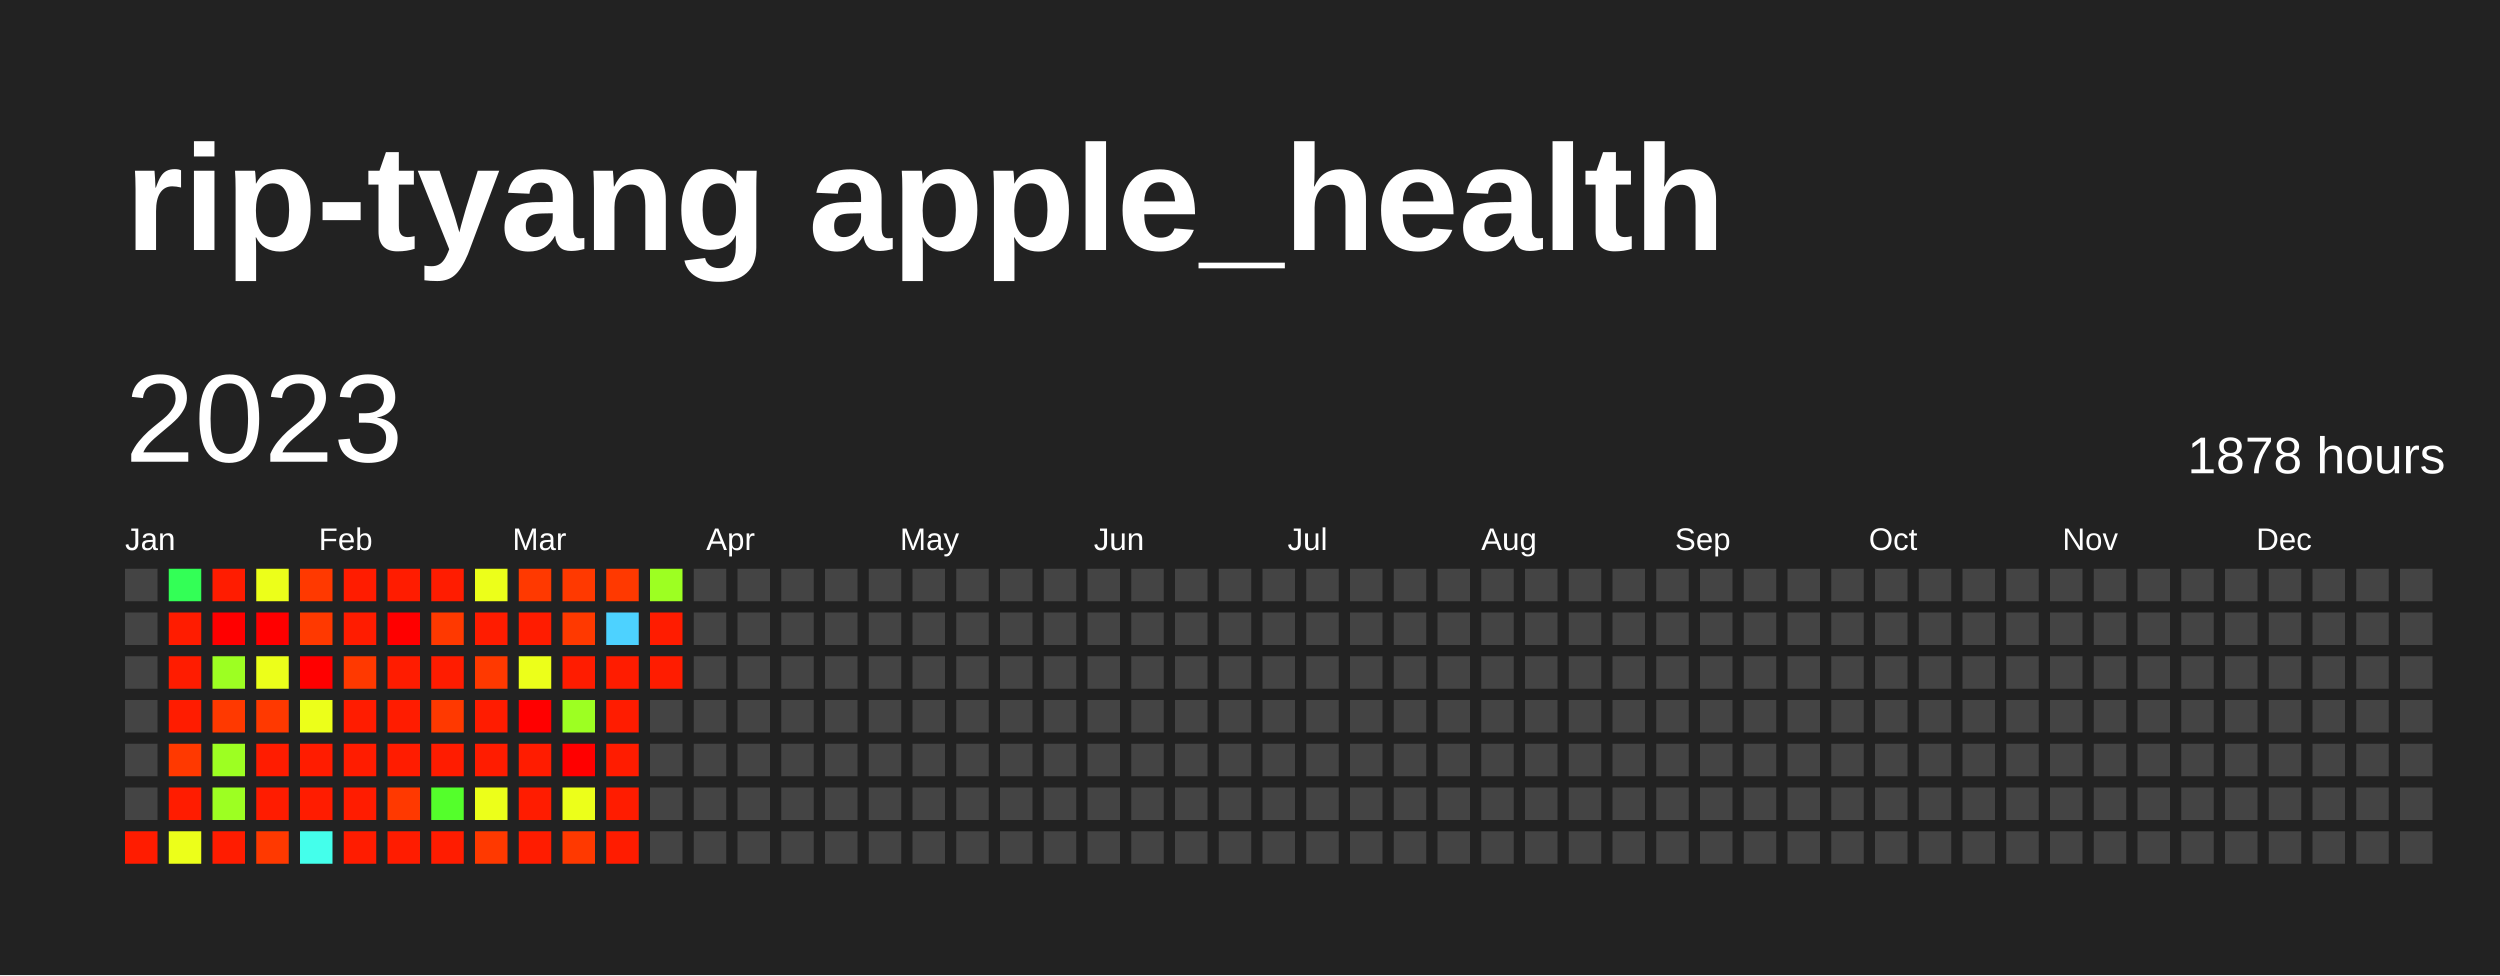
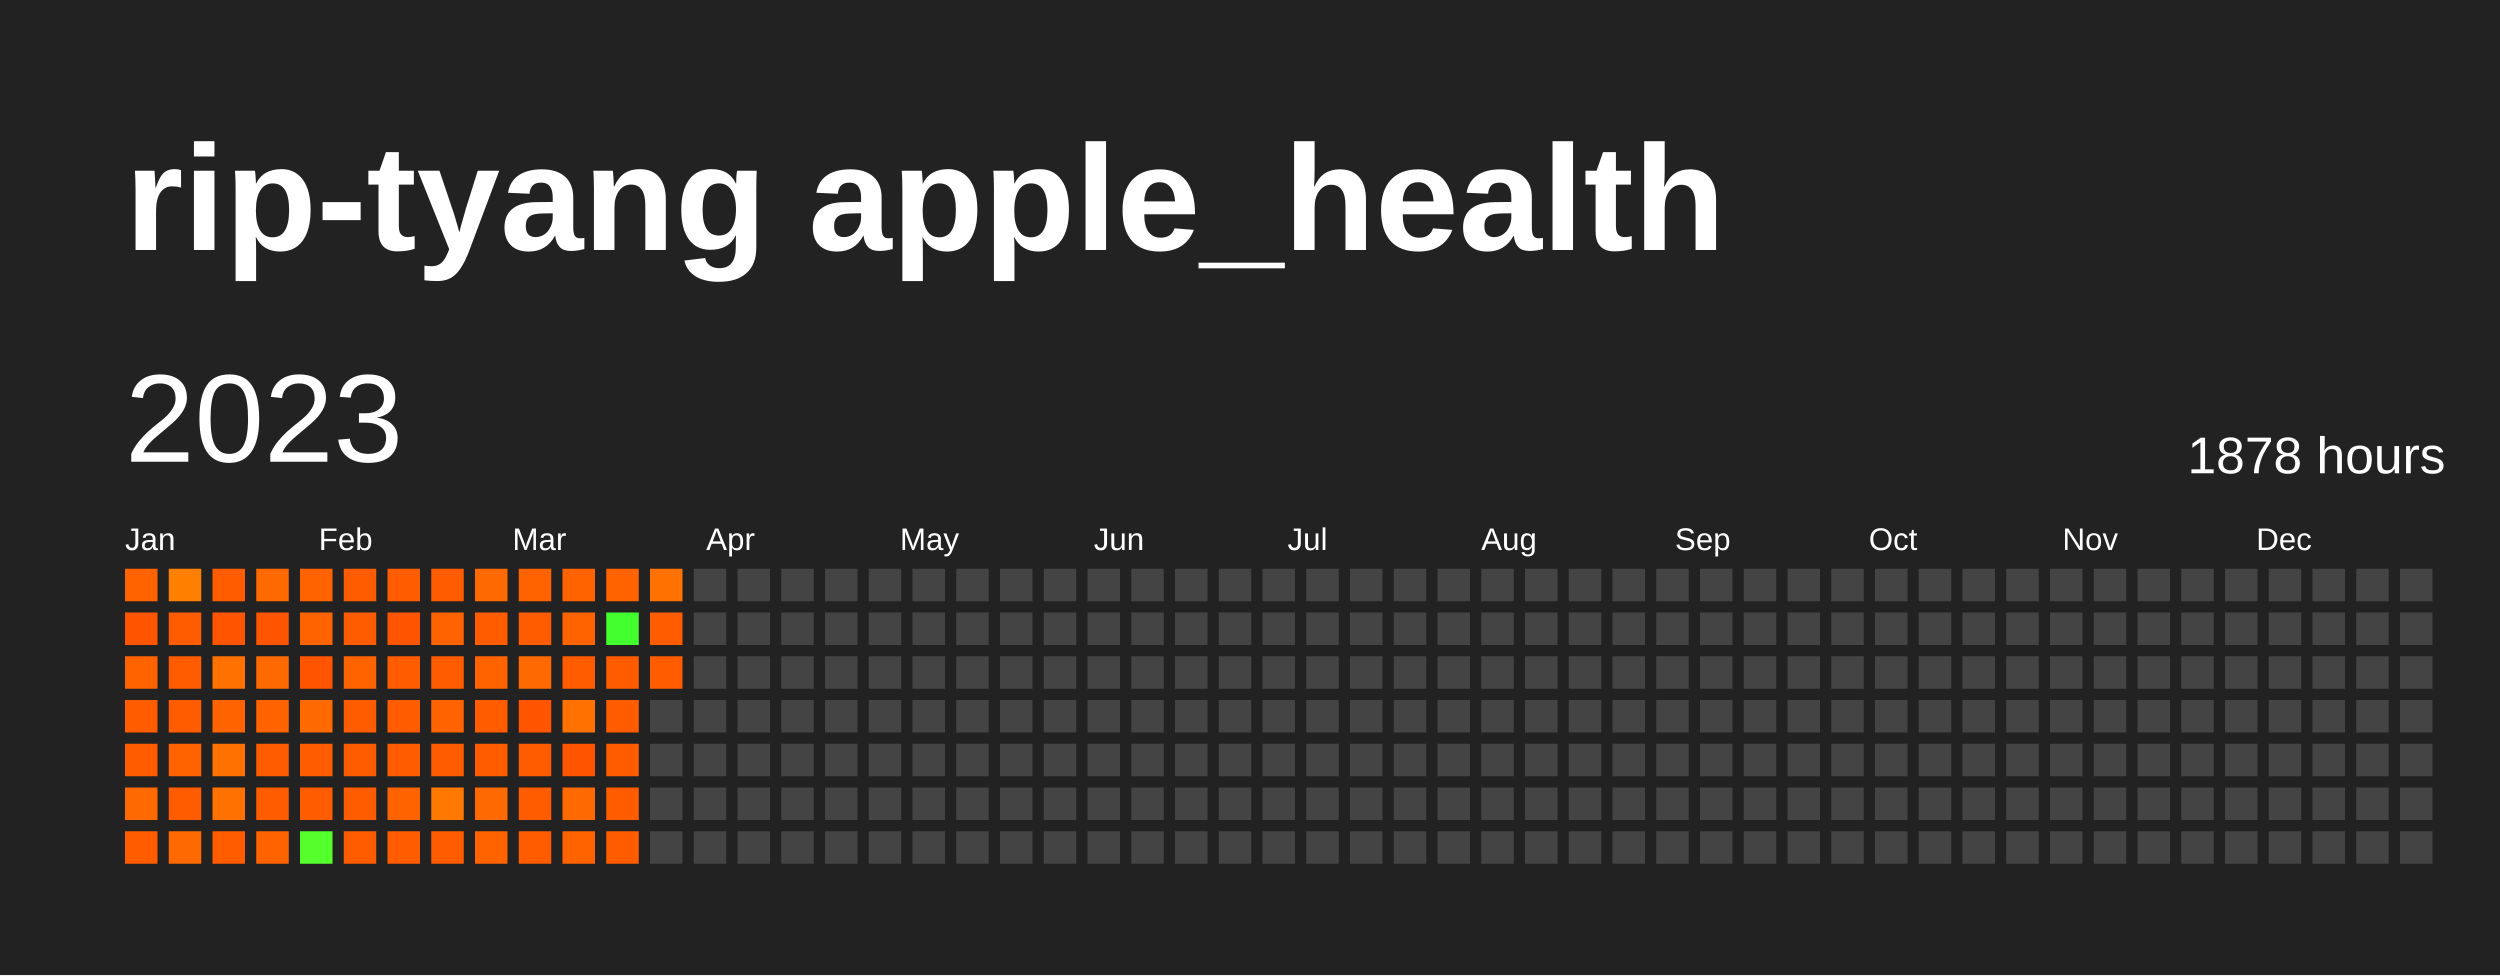
<svg xmlns="http://www.w3.org/2000/svg" baseProfile="full" height="78mm" version="1.1" viewBox="0,0,200,78" width="200mm">
  <defs />
  <rect fill="#222222" height="78" width="200" x="0" y="0" />
  <text fill="#FFFFFF" style="font-size:12px; font-family:Arial; font-weight:bold;" x="10" y="20">rip-tyang apple_health</text>
  <text dominant-baseline="hanging" fill="#FFFFFF" style="font-size:10.0px; font-family:Arial;" x="10" y="30">2023</text>
  <text dominant-baseline="hanging" fill="#FFFFFF" style="font-size:4.125px; font-family:Arial;" x="175" y="35">1878 hours</text>
  <text fill="#FFFFFF" style="font-size:2.5px; font-family:Arial" x="10.0" y="44">Jan</text>
  <text fill="#FFFFFF" style="font-size:2.5px; font-family:Arial" x="25.5" y="44">Feb</text>
  <text fill="#FFFFFF" style="font-size:2.5px; font-family:Arial" x="41.0" y="44">Mar</text>
  <text fill="#FFFFFF" style="font-size:2.5px; font-family:Arial" x="56.5" y="44">Apr</text>
  <text fill="#FFFFFF" style="font-size:2.5px; font-family:Arial" x="72.0" y="44">May</text>
  <text fill="#FFFFFF" style="font-size:2.5px; font-family:Arial" x="87.5" y="44">Jun</text>
  <text fill="#FFFFFF" style="font-size:2.5px; font-family:Arial" x="103.0" y="44">Jul</text>
  <text fill="#FFFFFF" style="font-size:2.5px; font-family:Arial" x="118.5" y="44">Aug</text>
  <text fill="#FFFFFF" style="font-size:2.5px; font-family:Arial" x="134.0" y="44">Sep</text>
  <text fill="#FFFFFF" style="font-size:2.5px; font-family:Arial" x="149.5" y="44">Oct</text>
  <text fill="#FFFFFF" style="font-size:2.5px; font-family:Arial" x="165.0" y="44">Nov</text>
  <text fill="#FFFFFF" style="font-size:2.5px; font-family:Arial" x="180.5" y="44">Dec</text>
-   <rect fill="#444444" height="2.6" width="2.6" x="10.0" y="45.5" />
-   <rect fill="#444444" height="2.6" width="2.6" x="10.0" y="49.0" />
-   <rect fill="#444444" height="2.6" width="2.6" x="10.0" y="52.5" />
-   <rect fill="#444444" height="2.6" width="2.6" x="10.0" y="56.0" />
-   <rect fill="#444444" height="2.6" width="2.6" x="10.0" y="59.5" />
-   <rect fill="#444444" height="2.6" width="2.6" x="10.0" y="63.0" />
-   <rect fill="#ff1c00" height="2.6" width="2.6" x="10.0" y="66.5" />
-   <rect fill="#33ff56" height="2.6" width="2.6" x="13.5" y="45.5" />
-   <rect fill="#ff1c00" height="2.6" width="2.6" x="13.5" y="49.0" />
-   <rect fill="#ff1c00" height="2.6" width="2.6" x="13.5" y="52.5" />
-   <rect fill="#ff1c00" height="2.6" width="2.6" x="13.5" y="56.0" />
-   <rect fill="#ff3900" height="2.6" width="2.6" x="13.5" y="59.5" />
-   <rect fill="#ff1c00" height="2.6" width="2.6" x="13.5" y="63.0" />
-   <rect fill="#ecff1a" height="2.6" width="2.6" x="13.5" y="66.5" />
-   <rect fill="#ff1c00" height="2.6" width="2.6" x="17.0" y="45.5" />
-   <rect fill="red" height="2.6" width="2.6" x="17.0" y="49.0" />
-   <rect fill="#9dff22" height="2.6" width="2.6" x="17.0" y="52.5" />
-   <rect fill="#ff3900" height="2.6" width="2.6" x="17.0" y="56.0" />
-   <rect fill="#9dff22" height="2.6" width="2.6" x="17.0" y="59.5" />
-   <rect fill="#9dff22" height="2.6" width="2.6" x="17.0" y="63.0" />
-   <rect fill="#ff1c00" height="2.6" width="2.6" x="17.0" y="66.5" />
-   <rect fill="#ecff1a" height="2.6" width="2.6" x="20.5" y="45.5" />
-   <rect fill="red" height="2.6" width="2.6" x="20.5" y="49.0" />
-   <rect fill="#ecff1a" height="2.6" width="2.6" x="20.5" y="52.5" />
-   <rect fill="#ff3900" height="2.6" width="2.6" x="20.5" y="56.0" />
-   <rect fill="#ff1c00" height="2.6" width="2.6" x="20.5" y="59.5" />
-   <rect fill="#ff1c00" height="2.6" width="2.6" x="20.5" y="63.0" />
-   <rect fill="#ff3900" height="2.6" width="2.6" x="20.5" y="66.5" />
-   <rect fill="#ff3900" height="2.6" width="2.6" x="24.0" y="45.5" />
-   <rect fill="#ff3900" height="2.6" width="2.6" x="24.0" y="49.0" />
-   <rect fill="red" height="2.6" width="2.6" x="24.0" y="52.5" />
-   <rect fill="#ecff1a" height="2.6" width="2.6" x="24.0" y="56.0" />
-   <rect fill="#ff1c00" height="2.6" width="2.6" x="24.0" y="59.5" />
-   <rect fill="#ff1c00" height="2.6" width="2.6" x="24.0" y="63.0" />
-   <rect fill="#44ffeb" height="2.6" width="2.6" x="24.0" y="66.5" />
-   <rect fill="#ff1c00" height="2.6" width="2.6" x="27.5" y="45.5" />
-   <rect fill="#ff1c00" height="2.6" width="2.6" x="27.5" y="49.0" />
-   <rect fill="#ff3900" height="2.6" width="2.6" x="27.5" y="52.5" />
-   <rect fill="#ff1c00" height="2.6" width="2.6" x="27.5" y="56.0" />
-   <rect fill="#ff1c00" height="2.6" width="2.6" x="27.5" y="59.5" />
-   <rect fill="#ff1c00" height="2.6" width="2.6" x="27.5" y="63.0" />
-   <rect fill="#ff1c00" height="2.6" width="2.6" x="27.5" y="66.5" />
-   <rect fill="#ff1c00" height="2.6" width="2.6" x="31.0" y="45.5" />
-   <rect fill="red" height="2.6" width="2.6" x="31.0" y="49.0" />
-   <rect fill="#ff1c00" height="2.6" width="2.6" x="31.0" y="52.5" />
-   <rect fill="#ff1c00" height="2.6" width="2.6" x="31.0" y="56.0" />
-   <rect fill="#ff1c00" height="2.6" width="2.6" x="31.0" y="59.5" />
-   <rect fill="#ff3900" height="2.6" width="2.6" x="31.0" y="63.0" />
-   <rect fill="#ff1c00" height="2.6" width="2.6" x="31.0" y="66.5" />
-   <rect fill="#ff1c00" height="2.6" width="2.6" x="34.5" y="45.5" />
-   <rect fill="#ff3900" height="2.6" width="2.6" x="34.5" y="49.0" />
-   <rect fill="#ff1c00" height="2.6" width="2.6" x="34.5" y="52.5" />
-   <rect fill="#ff3900" height="2.6" width="2.6" x="34.5" y="56.0" />
-   <rect fill="#ff1c00" height="2.6" width="2.6" x="34.5" y="59.5" />
-   <rect fill="#54ff2b" height="2.6" width="2.6" x="34.5" y="63.0" />
-   <rect fill="#ff1c00" height="2.6" width="2.6" x="34.5" y="66.5" />
-   <rect fill="#ecff1a" height="2.6" width="2.6" x="38.0" y="45.5" />
-   <rect fill="#ff1c00" height="2.6" width="2.6" x="38.0" y="49.0" />
-   <rect fill="#ff3900" height="2.6" width="2.6" x="38.0" y="52.5" />
-   <rect fill="#ff1c00" height="2.6" width="2.6" x="38.0" y="56.0" />
-   <rect fill="#ff1c00" height="2.6" width="2.6" x="38.0" y="59.5" />
-   <rect fill="#ecff1a" height="2.6" width="2.6" x="38.0" y="63.0" />
-   <rect fill="#ff3900" height="2.6" width="2.6" x="38.0" y="66.5" />
-   <rect fill="#ff3900" height="2.6" width="2.6" x="41.5" y="45.5" />
-   <rect fill="#ff1c00" height="2.6" width="2.6" x="41.5" y="49.0" />
-   <rect fill="#ecff1a" height="2.6" width="2.6" x="41.5" y="52.5" />
-   <rect fill="red" height="2.6" width="2.6" x="41.5" y="56.0" />
-   <rect fill="#ff1c00" height="2.6" width="2.6" x="41.5" y="59.5" />
-   <rect fill="#ff1c00" height="2.6" width="2.6" x="41.5" y="63.0" />
-   <rect fill="#ff1c00" height="2.6" width="2.6" x="41.5" y="66.5" />
-   <rect fill="#ff3900" height="2.6" width="2.6" x="45.0" y="45.5" />
-   <rect fill="#ff3900" height="2.6" width="2.6" x="45.0" y="49.0" />
-   <rect fill="#ff1c00" height="2.6" width="2.6" x="45.0" y="52.5" />
-   <rect fill="#9dff22" height="2.6" width="2.6" x="45.0" y="56.0" />
-   <rect fill="red" height="2.6" width="2.6" x="45.0" y="59.5" />
-   <rect fill="#ecff1a" height="2.6" width="2.6" x="45.0" y="63.0" />
-   <rect fill="#ff3900" height="2.6" width="2.6" x="45.0" y="66.5" />
-   <rect fill="#ff3900" height="2.6" width="2.6" x="48.5" y="45.5" />
-   <rect fill="#4dd2ff" height="2.6" width="2.6" x="48.5" y="49.0" />
-   <rect fill="#ff1c00" height="2.6" width="2.6" x="48.5" y="52.5" />
-   <rect fill="#ff1c00" height="2.6" width="2.6" x="48.5" y="56.0" />
-   <rect fill="#ff1c00" height="2.6" width="2.6" x="48.5" y="59.5" />
-   <rect fill="#ff1c00" height="2.6" width="2.6" x="48.5" y="63.0" />
-   <rect fill="#ff1c00" height="2.6" width="2.6" x="48.5" y="66.5" />
-   <rect fill="#9dff22" height="2.6" width="2.6" x="52.0" y="45.5" />
-   <rect fill="#ff1c00" height="2.6" width="2.6" x="52.0" y="49.0" />
-   <rect fill="#ff1c00" height="2.6" width="2.6" x="52.0" y="52.5" />
+   <rect fill="#ff6300" height="2.6" width="2.6" x="10.0" y="45.5" />
+   <rect fill="#ff5500" height="2.6" width="2.6" x="10.0" y="49.0" />
+   <rect fill="#ff6300" height="2.6" width="2.6" x="10.0" y="52.5" />
+   <rect fill="#ff5c00" height="2.6" width="2.6" x="10.0" y="56.0" />
+   <rect fill="#ff5c00" height="2.6" width="2.6" x="10.0" y="59.5" />
+   <rect fill="#ff6a00" height="2.6" width="2.6" x="10.0" y="63.0" />
+   <rect fill="#ff5c00" height="2.6" width="2.6" x="10.0" y="66.5" />
+   <rect fill="#ff7f00" height="2.6" width="2.6" x="13.5" y="45.5" />
+   <rect fill="#ff5c00" height="2.6" width="2.6" x="13.5" y="49.0" />
+   <rect fill="#ff5c00" height="2.6" width="2.6" x="13.5" y="52.5" />
+   <rect fill="#ff5c00" height="2.6" width="2.6" x="13.5" y="56.0" />
+   <rect fill="#ff6300" height="2.6" width="2.6" x="13.5" y="59.5" />
+   <rect fill="#ff5c00" height="2.6" width="2.6" x="13.5" y="63.0" />
+   <rect fill="#ff6a00" height="2.6" width="2.6" x="13.5" y="66.5" />
+   <rect fill="#ff5c00" height="2.6" width="2.6" x="17.0" y="45.5" />
+   <rect fill="#ff5500" height="2.6" width="2.6" x="17.0" y="49.0" />
+   <rect fill="#ff7100" height="2.6" width="2.6" x="17.0" y="52.5" />
+   <rect fill="#ff6300" height="2.6" width="2.6" x="17.0" y="56.0" />
+   <rect fill="#ff7100" height="2.6" width="2.6" x="17.0" y="59.5" />
+   <rect fill="#ff7100" height="2.6" width="2.6" x="17.0" y="63.0" />
+   <rect fill="#ff5c00" height="2.6" width="2.6" x="17.0" y="66.5" />
+   <rect fill="#ff6a00" height="2.6" width="2.6" x="20.5" y="45.5" />
+   <rect fill="#ff5500" height="2.6" width="2.6" x="20.5" y="49.0" />
+   <rect fill="#ff6a00" height="2.6" width="2.6" x="20.5" y="52.5" />
+   <rect fill="#ff6300" height="2.6" width="2.6" x="20.5" y="56.0" />
+   <rect fill="#ff5c00" height="2.6" width="2.6" x="20.5" y="59.5" />
+   <rect fill="#ff5c00" height="2.6" width="2.6" x="20.5" y="63.0" />
+   <rect fill="#ff6300" height="2.6" width="2.6" x="20.5" y="66.5" />
+   <rect fill="#ff6300" height="2.6" width="2.6" x="24.0" y="45.5" />
+   <rect fill="#ff6300" height="2.6" width="2.6" x="24.0" y="49.0" />
+   <rect fill="#ff5500" height="2.6" width="2.6" x="24.0" y="52.5" />
+   <rect fill="#ff6a00" height="2.6" width="2.6" x="24.0" y="56.0" />
+   <rect fill="#ff5c00" height="2.6" width="2.6" x="24.0" y="59.5" />
+   <rect fill="#ff5c00" height="2.6" width="2.6" x="24.0" y="63.0" />
+   <rect fill="#54ff2b" height="2.6" width="2.6" x="24.0" y="66.5" />
+   <rect fill="#ff5c00" height="2.6" width="2.6" x="27.5" y="45.5" />
+   <rect fill="#ff5c00" height="2.6" width="2.6" x="27.5" y="49.0" />
+   <rect fill="#ff6300" height="2.6" width="2.6" x="27.5" y="52.5" />
+   <rect fill="#ff5c00" height="2.6" width="2.6" x="27.5" y="56.0" />
+   <rect fill="#ff5c00" height="2.6" width="2.6" x="27.5" y="59.5" />
+   <rect fill="#ff5c00" height="2.6" width="2.6" x="27.5" y="63.0" />
+   <rect fill="#ff5c00" height="2.6" width="2.6" x="27.5" y="66.5" />
+   <rect fill="#ff5c00" height="2.6" width="2.6" x="31.0" y="45.5" />
+   <rect fill="#ff5500" height="2.6" width="2.6" x="31.0" y="49.0" />
+   <rect fill="#ff5c00" height="2.6" width="2.6" x="31.0" y="52.5" />
+   <rect fill="#ff5c00" height="2.6" width="2.6" x="31.0" y="56.0" />
+   <rect fill="#ff5c00" height="2.6" width="2.6" x="31.0" y="59.5" />
+   <rect fill="#ff6300" height="2.6" width="2.6" x="31.0" y="63.0" />
+   <rect fill="#ff5c00" height="2.6" width="2.6" x="31.0" y="66.5" />
+   <rect fill="#ff5c00" height="2.6" width="2.6" x="34.5" y="45.5" />
+   <rect fill="#ff6300" height="2.6" width="2.6" x="34.5" y="49.0" />
+   <rect fill="#ff5c00" height="2.6" width="2.6" x="34.5" y="52.5" />
+   <rect fill="#ff6300" height="2.6" width="2.6" x="34.5" y="56.0" />
+   <rect fill="#ff5c00" height="2.6" width="2.6" x="34.5" y="59.5" />
+   <rect fill="#ff7800" height="2.6" width="2.6" x="34.5" y="63.0" />
+   <rect fill="#ff5c00" height="2.6" width="2.6" x="34.5" y="66.5" />
+   <rect fill="#ff6a00" height="2.6" width="2.6" x="38.0" y="45.5" />
+   <rect fill="#ff5c00" height="2.6" width="2.6" x="38.0" y="49.0" />
+   <rect fill="#ff6300" height="2.6" width="2.6" x="38.0" y="52.5" />
+   <rect fill="#ff5c00" height="2.6" width="2.6" x="38.0" y="56.0" />
+   <rect fill="#ff5c00" height="2.6" width="2.6" x="38.0" y="59.5" />
+   <rect fill="#ff6a00" height="2.6" width="2.6" x="38.0" y="63.0" />
+   <rect fill="#ff6300" height="2.6" width="2.6" x="38.0" y="66.5" />
+   <rect fill="#ff6300" height="2.6" width="2.6" x="41.5" y="45.5" />
+   <rect fill="#ff5c00" height="2.6" width="2.6" x="41.5" y="49.0" />
+   <rect fill="#ff6a00" height="2.6" width="2.6" x="41.5" y="52.5" />
+   <rect fill="#ff5500" height="2.6" width="2.6" x="41.5" y="56.0" />
+   <rect fill="#ff5c00" height="2.6" width="2.6" x="41.5" y="59.5" />
+   <rect fill="#ff5c00" height="2.6" width="2.6" x="41.5" y="63.0" />
+   <rect fill="#ff5c00" height="2.6" width="2.6" x="41.5" y="66.5" />
+   <rect fill="#ff6300" height="2.6" width="2.6" x="45.0" y="45.5" />
+   <rect fill="#ff6300" height="2.6" width="2.6" x="45.0" y="49.0" />
+   <rect fill="#ff5c00" height="2.6" width="2.6" x="45.0" y="52.5" />
+   <rect fill="#ff7100" height="2.6" width="2.6" x="45.0" y="56.0" />
+   <rect fill="#ff5500" height="2.6" width="2.6" x="45.0" y="59.5" />
+   <rect fill="#ff6a00" height="2.6" width="2.6" x="45.0" y="63.0" />
+   <rect fill="#ff6300" height="2.6" width="2.6" x="45.0" y="66.5" />
+   <rect fill="#ff6300" height="2.6" width="2.6" x="48.5" y="45.5" />
+   <rect fill="#42ff2d" height="2.6" width="2.6" x="48.5" y="49.0" />
+   <rect fill="#ff5c00" height="2.6" width="2.6" x="48.5" y="52.5" />
+   <rect fill="#ff5c00" height="2.6" width="2.6" x="48.5" y="56.0" />
+   <rect fill="#ff5c00" height="2.6" width="2.6" x="48.5" y="59.5" />
+   <rect fill="#ff5c00" height="2.6" width="2.6" x="48.5" y="63.0" />
+   <rect fill="#ff5c00" height="2.6" width="2.6" x="48.5" y="66.5" />
+   <rect fill="#ff7100" height="2.6" width="2.6" x="52.0" y="45.5" />
+   <rect fill="#ff5c00" height="2.6" width="2.6" x="52.0" y="49.0" />
+   <rect fill="#ff5c00" height="2.6" width="2.6" x="52.0" y="52.5" />
  <rect fill="#444444" height="2.6" width="2.6" x="52.0" y="56.0" />
  <rect fill="#444444" height="2.6" width="2.6" x="52.0" y="59.5" />
  <rect fill="#444444" height="2.6" width="2.6" x="52.0" y="63.0" />
  <rect fill="#444444" height="2.6" width="2.6" x="52.0" y="66.5" />
  <rect fill="#444444" height="2.6" width="2.6" x="55.5" y="45.5" />
  <rect fill="#444444" height="2.6" width="2.6" x="55.5" y="49.0" />
  <rect fill="#444444" height="2.6" width="2.6" x="55.5" y="52.5" />
  <rect fill="#444444" height="2.6" width="2.6" x="55.5" y="56.0" />
  <rect fill="#444444" height="2.6" width="2.6" x="55.5" y="59.5" />
  <rect fill="#444444" height="2.6" width="2.6" x="55.5" y="63.0" />
  <rect fill="#444444" height="2.6" width="2.6" x="55.5" y="66.5" />
  <rect fill="#444444" height="2.6" width="2.6" x="59.0" y="45.5" />
  <rect fill="#444444" height="2.6" width="2.6" x="59.0" y="49.0" />
  <rect fill="#444444" height="2.6" width="2.6" x="59.0" y="52.5" />
  <rect fill="#444444" height="2.6" width="2.6" x="59.0" y="56.0" />
  <rect fill="#444444" height="2.6" width="2.6" x="59.0" y="59.5" />
  <rect fill="#444444" height="2.6" width="2.6" x="59.0" y="63.0" />
  <rect fill="#444444" height="2.6" width="2.6" x="59.0" y="66.5" />
  <rect fill="#444444" height="2.6" width="2.6" x="62.5" y="45.5" />
  <rect fill="#444444" height="2.6" width="2.6" x="62.5" y="49.0" />
  <rect fill="#444444" height="2.6" width="2.6" x="62.5" y="52.5" />
  <rect fill="#444444" height="2.6" width="2.6" x="62.5" y="56.0" />
  <rect fill="#444444" height="2.6" width="2.6" x="62.5" y="59.5" />
  <rect fill="#444444" height="2.6" width="2.6" x="62.5" y="63.0" />
  <rect fill="#444444" height="2.6" width="2.6" x="62.5" y="66.5" />
  <rect fill="#444444" height="2.6" width="2.6" x="66.0" y="45.5" />
  <rect fill="#444444" height="2.6" width="2.6" x="66.0" y="49.0" />
  <rect fill="#444444" height="2.6" width="2.6" x="66.0" y="52.5" />
  <rect fill="#444444" height="2.6" width="2.6" x="66.0" y="56.0" />
  <rect fill="#444444" height="2.6" width="2.6" x="66.0" y="59.5" />
  <rect fill="#444444" height="2.6" width="2.6" x="66.0" y="63.0" />
  <rect fill="#444444" height="2.6" width="2.6" x="66.0" y="66.5" />
  <rect fill="#444444" height="2.6" width="2.6" x="69.5" y="45.5" />
  <rect fill="#444444" height="2.6" width="2.6" x="69.5" y="49.0" />
  <rect fill="#444444" height="2.6" width="2.6" x="69.5" y="52.5" />
  <rect fill="#444444" height="2.6" width="2.6" x="69.5" y="56.0" />
  <rect fill="#444444" height="2.6" width="2.6" x="69.5" y="59.5" />
  <rect fill="#444444" height="2.6" width="2.6" x="69.5" y="63.0" />
  <rect fill="#444444" height="2.6" width="2.6" x="69.5" y="66.5" />
  <rect fill="#444444" height="2.6" width="2.6" x="73.0" y="45.5" />
  <rect fill="#444444" height="2.6" width="2.6" x="73.0" y="49.0" />
  <rect fill="#444444" height="2.6" width="2.6" x="73.0" y="52.5" />
  <rect fill="#444444" height="2.6" width="2.6" x="73.0" y="56.0" />
  <rect fill="#444444" height="2.6" width="2.6" x="73.0" y="59.5" />
  <rect fill="#444444" height="2.6" width="2.6" x="73.0" y="63.0" />
  <rect fill="#444444" height="2.6" width="2.6" x="73.0" y="66.5" />
  <rect fill="#444444" height="2.6" width="2.6" x="76.5" y="45.5" />
  <rect fill="#444444" height="2.6" width="2.6" x="76.5" y="49.0" />
  <rect fill="#444444" height="2.6" width="2.6" x="76.5" y="52.5" />
  <rect fill="#444444" height="2.6" width="2.6" x="76.5" y="56.0" />
  <rect fill="#444444" height="2.6" width="2.6" x="76.5" y="59.5" />
  <rect fill="#444444" height="2.6" width="2.6" x="76.5" y="63.0" />
  <rect fill="#444444" height="2.6" width="2.6" x="76.5" y="66.5" />
  <rect fill="#444444" height="2.6" width="2.6" x="80.0" y="45.5" />
  <rect fill="#444444" height="2.6" width="2.6" x="80.0" y="49.0" />
  <rect fill="#444444" height="2.6" width="2.6" x="80.0" y="52.5" />
  <rect fill="#444444" height="2.6" width="2.6" x="80.0" y="56.0" />
  <rect fill="#444444" height="2.6" width="2.6" x="80.0" y="59.5" />
  <rect fill="#444444" height="2.6" width="2.6" x="80.0" y="63.0" />
  <rect fill="#444444" height="2.6" width="2.6" x="80.0" y="66.5" />
  <rect fill="#444444" height="2.6" width="2.6" x="83.5" y="45.5" />
  <rect fill="#444444" height="2.6" width="2.6" x="83.5" y="49.0" />
  <rect fill="#444444" height="2.6" width="2.6" x="83.5" y="52.5" />
  <rect fill="#444444" height="2.6" width="2.6" x="83.5" y="56.0" />
  <rect fill="#444444" height="2.6" width="2.6" x="83.5" y="59.5" />
  <rect fill="#444444" height="2.6" width="2.6" x="83.5" y="63.0" />
  <rect fill="#444444" height="2.6" width="2.6" x="83.5" y="66.5" />
  <rect fill="#444444" height="2.6" width="2.6" x="87.0" y="45.5" />
  <rect fill="#444444" height="2.6" width="2.6" x="87.0" y="49.0" />
  <rect fill="#444444" height="2.6" width="2.6" x="87.0" y="52.5" />
  <rect fill="#444444" height="2.6" width="2.6" x="87.0" y="56.0" />
  <rect fill="#444444" height="2.6" width="2.6" x="87.0" y="59.5" />
  <rect fill="#444444" height="2.6" width="2.6" x="87.0" y="63.0" />
  <rect fill="#444444" height="2.6" width="2.6" x="87.0" y="66.5" />
  <rect fill="#444444" height="2.6" width="2.6" x="90.5" y="45.5" />
  <rect fill="#444444" height="2.6" width="2.6" x="90.5" y="49.0" />
  <rect fill="#444444" height="2.6" width="2.6" x="90.5" y="52.5" />
  <rect fill="#444444" height="2.6" width="2.6" x="90.5" y="56.0" />
  <rect fill="#444444" height="2.6" width="2.6" x="90.5" y="59.5" />
  <rect fill="#444444" height="2.6" width="2.6" x="90.5" y="63.0" />
  <rect fill="#444444" height="2.6" width="2.6" x="90.5" y="66.5" />
  <rect fill="#444444" height="2.6" width="2.6" x="94.0" y="45.5" />
  <rect fill="#444444" height="2.6" width="2.6" x="94.0" y="49.0" />
  <rect fill="#444444" height="2.6" width="2.6" x="94.0" y="52.5" />
  <rect fill="#444444" height="2.6" width="2.6" x="94.0" y="56.0" />
  <rect fill="#444444" height="2.6" width="2.6" x="94.0" y="59.5" />
  <rect fill="#444444" height="2.6" width="2.6" x="94.0" y="63.0" />
  <rect fill="#444444" height="2.6" width="2.6" x="94.0" y="66.5" />
  <rect fill="#444444" height="2.6" width="2.6" x="97.5" y="45.5" />
  <rect fill="#444444" height="2.6" width="2.6" x="97.5" y="49.0" />
  <rect fill="#444444" height="2.6" width="2.6" x="97.5" y="52.5" />
  <rect fill="#444444" height="2.6" width="2.6" x="97.5" y="56.0" />
  <rect fill="#444444" height="2.6" width="2.6" x="97.5" y="59.5" />
  <rect fill="#444444" height="2.6" width="2.6" x="97.5" y="63.0" />
  <rect fill="#444444" height="2.6" width="2.6" x="97.5" y="66.5" />
  <rect fill="#444444" height="2.6" width="2.6" x="101.0" y="45.5" />
  <rect fill="#444444" height="2.6" width="2.6" x="101.0" y="49.0" />
  <rect fill="#444444" height="2.6" width="2.6" x="101.0" y="52.5" />
  <rect fill="#444444" height="2.6" width="2.6" x="101.0" y="56.0" />
  <rect fill="#444444" height="2.6" width="2.6" x="101.0" y="59.5" />
  <rect fill="#444444" height="2.6" width="2.6" x="101.0" y="63.0" />
  <rect fill="#444444" height="2.6" width="2.6" x="101.0" y="66.5" />
  <rect fill="#444444" height="2.6" width="2.6" x="104.5" y="45.5" />
  <rect fill="#444444" height="2.6" width="2.6" x="104.5" y="49.0" />
  <rect fill="#444444" height="2.6" width="2.6" x="104.5" y="52.5" />
  <rect fill="#444444" height="2.6" width="2.6" x="104.5" y="56.0" />
  <rect fill="#444444" height="2.6" width="2.6" x="104.5" y="59.5" />
  <rect fill="#444444" height="2.6" width="2.6" x="104.5" y="63.0" />
  <rect fill="#444444" height="2.6" width="2.6" x="104.5" y="66.5" />
  <rect fill="#444444" height="2.6" width="2.6" x="108.0" y="45.5" />
  <rect fill="#444444" height="2.6" width="2.6" x="108.0" y="49.0" />
  <rect fill="#444444" height="2.6" width="2.6" x="108.0" y="52.5" />
  <rect fill="#444444" height="2.6" width="2.6" x="108.0" y="56.0" />
  <rect fill="#444444" height="2.6" width="2.6" x="108.0" y="59.5" />
  <rect fill="#444444" height="2.6" width="2.6" x="108.0" y="63.0" />
  <rect fill="#444444" height="2.6" width="2.6" x="108.0" y="66.5" />
  <rect fill="#444444" height="2.6" width="2.6" x="111.5" y="45.5" />
  <rect fill="#444444" height="2.6" width="2.6" x="111.5" y="49.0" />
  <rect fill="#444444" height="2.6" width="2.6" x="111.5" y="52.5" />
  <rect fill="#444444" height="2.6" width="2.6" x="111.5" y="56.0" />
  <rect fill="#444444" height="2.6" width="2.6" x="111.5" y="59.5" />
  <rect fill="#444444" height="2.6" width="2.6" x="111.5" y="63.0" />
  <rect fill="#444444" height="2.6" width="2.6" x="111.5" y="66.5" />
  <rect fill="#444444" height="2.6" width="2.6" x="115.0" y="45.5" />
  <rect fill="#444444" height="2.6" width="2.6" x="115.0" y="49.0" />
  <rect fill="#444444" height="2.6" width="2.6" x="115.0" y="52.5" />
  <rect fill="#444444" height="2.6" width="2.6" x="115.0" y="56.0" />
  <rect fill="#444444" height="2.6" width="2.6" x="115.0" y="59.5" />
  <rect fill="#444444" height="2.6" width="2.6" x="115.0" y="63.0" />
  <rect fill="#444444" height="2.6" width="2.6" x="115.0" y="66.5" />
  <rect fill="#444444" height="2.6" width="2.6" x="118.5" y="45.5" />
  <rect fill="#444444" height="2.6" width="2.6" x="118.5" y="49.0" />
  <rect fill="#444444" height="2.6" width="2.6" x="118.5" y="52.5" />
  <rect fill="#444444" height="2.6" width="2.6" x="118.5" y="56.0" />
  <rect fill="#444444" height="2.6" width="2.6" x="118.5" y="59.5" />
  <rect fill="#444444" height="2.6" width="2.6" x="118.5" y="63.0" />
  <rect fill="#444444" height="2.6" width="2.6" x="118.5" y="66.5" />
  <rect fill="#444444" height="2.6" width="2.6" x="122.0" y="45.5" />
  <rect fill="#444444" height="2.6" width="2.6" x="122.0" y="49.0" />
  <rect fill="#444444" height="2.6" width="2.6" x="122.0" y="52.5" />
  <rect fill="#444444" height="2.6" width="2.6" x="122.0" y="56.0" />
  <rect fill="#444444" height="2.6" width="2.6" x="122.0" y="59.5" />
  <rect fill="#444444" height="2.6" width="2.6" x="122.0" y="63.0" />
  <rect fill="#444444" height="2.6" width="2.6" x="122.0" y="66.5" />
  <rect fill="#444444" height="2.6" width="2.6" x="125.5" y="45.5" />
  <rect fill="#444444" height="2.6" width="2.6" x="125.5" y="49.0" />
  <rect fill="#444444" height="2.6" width="2.6" x="125.5" y="52.5" />
  <rect fill="#444444" height="2.6" width="2.6" x="125.5" y="56.0" />
  <rect fill="#444444" height="2.6" width="2.6" x="125.5" y="59.5" />
  <rect fill="#444444" height="2.6" width="2.6" x="125.5" y="63.0" />
  <rect fill="#444444" height="2.6" width="2.6" x="125.5" y="66.5" />
  <rect fill="#444444" height="2.6" width="2.6" x="129.0" y="45.5" />
  <rect fill="#444444" height="2.6" width="2.6" x="129.0" y="49.0" />
  <rect fill="#444444" height="2.6" width="2.6" x="129.0" y="52.5" />
  <rect fill="#444444" height="2.6" width="2.6" x="129.0" y="56.0" />
  <rect fill="#444444" height="2.6" width="2.6" x="129.0" y="59.5" />
  <rect fill="#444444" height="2.6" width="2.6" x="129.0" y="63.0" />
  <rect fill="#444444" height="2.6" width="2.6" x="129.0" y="66.5" />
  <rect fill="#444444" height="2.6" width="2.6" x="132.5" y="45.5" />
  <rect fill="#444444" height="2.6" width="2.6" x="132.5" y="49.0" />
  <rect fill="#444444" height="2.6" width="2.6" x="132.5" y="52.5" />
  <rect fill="#444444" height="2.6" width="2.6" x="132.5" y="56.0" />
  <rect fill="#444444" height="2.6" width="2.6" x="132.5" y="59.5" />
  <rect fill="#444444" height="2.6" width="2.6" x="132.5" y="63.0" />
  <rect fill="#444444" height="2.6" width="2.6" x="132.5" y="66.5" />
  <rect fill="#444444" height="2.6" width="2.6" x="136.0" y="45.5" />
  <rect fill="#444444" height="2.6" width="2.6" x="136.0" y="49.0" />
  <rect fill="#444444" height="2.6" width="2.6" x="136.0" y="52.5" />
  <rect fill="#444444" height="2.6" width="2.6" x="136.0" y="56.0" />
  <rect fill="#444444" height="2.6" width="2.6" x="136.0" y="59.5" />
  <rect fill="#444444" height="2.6" width="2.6" x="136.0" y="63.0" />
  <rect fill="#444444" height="2.6" width="2.6" x="136.0" y="66.5" />
  <rect fill="#444444" height="2.6" width="2.6" x="139.5" y="45.5" />
  <rect fill="#444444" height="2.6" width="2.6" x="139.5" y="49.0" />
  <rect fill="#444444" height="2.6" width="2.6" x="139.5" y="52.5" />
  <rect fill="#444444" height="2.6" width="2.6" x="139.5" y="56.0" />
  <rect fill="#444444" height="2.6" width="2.6" x="139.5" y="59.5" />
  <rect fill="#444444" height="2.6" width="2.6" x="139.5" y="63.0" />
  <rect fill="#444444" height="2.6" width="2.6" x="139.5" y="66.5" />
  <rect fill="#444444" height="2.6" width="2.6" x="143.0" y="45.5" />
  <rect fill="#444444" height="2.6" width="2.6" x="143.0" y="49.0" />
  <rect fill="#444444" height="2.6" width="2.6" x="143.0" y="52.5" />
  <rect fill="#444444" height="2.6" width="2.6" x="143.0" y="56.0" />
  <rect fill="#444444" height="2.6" width="2.6" x="143.0" y="59.5" />
  <rect fill="#444444" height="2.6" width="2.6" x="143.0" y="63.0" />
  <rect fill="#444444" height="2.6" width="2.6" x="143.0" y="66.5" />
  <rect fill="#444444" height="2.6" width="2.6" x="146.5" y="45.5" />
  <rect fill="#444444" height="2.6" width="2.6" x="146.5" y="49.0" />
  <rect fill="#444444" height="2.6" width="2.6" x="146.5" y="52.5" />
  <rect fill="#444444" height="2.6" width="2.6" x="146.5" y="56.0" />
  <rect fill="#444444" height="2.6" width="2.6" x="146.5" y="59.5" />
  <rect fill="#444444" height="2.6" width="2.6" x="146.5" y="63.0" />
  <rect fill="#444444" height="2.6" width="2.6" x="146.5" y="66.5" />
  <rect fill="#444444" height="2.6" width="2.6" x="150.0" y="45.5" />
  <rect fill="#444444" height="2.6" width="2.6" x="150.0" y="49.0" />
  <rect fill="#444444" height="2.6" width="2.6" x="150.0" y="52.5" />
  <rect fill="#444444" height="2.6" width="2.6" x="150.0" y="56.0" />
  <rect fill="#444444" height="2.6" width="2.6" x="150.0" y="59.5" />
  <rect fill="#444444" height="2.6" width="2.6" x="150.0" y="63.0" />
  <rect fill="#444444" height="2.6" width="2.6" x="150.0" y="66.5" />
  <rect fill="#444444" height="2.6" width="2.6" x="153.5" y="45.5" />
  <rect fill="#444444" height="2.6" width="2.6" x="153.5" y="49.0" />
  <rect fill="#444444" height="2.6" width="2.6" x="153.5" y="52.5" />
  <rect fill="#444444" height="2.6" width="2.6" x="153.5" y="56.0" />
  <rect fill="#444444" height="2.6" width="2.6" x="153.5" y="59.5" />
  <rect fill="#444444" height="2.6" width="2.6" x="153.5" y="63.0" />
  <rect fill="#444444" height="2.6" width="2.6" x="153.5" y="66.5" />
  <rect fill="#444444" height="2.6" width="2.6" x="157.0" y="45.5" />
  <rect fill="#444444" height="2.6" width="2.6" x="157.0" y="49.0" />
  <rect fill="#444444" height="2.6" width="2.6" x="157.0" y="52.5" />
  <rect fill="#444444" height="2.6" width="2.6" x="157.0" y="56.0" />
  <rect fill="#444444" height="2.6" width="2.6" x="157.0" y="59.5" />
  <rect fill="#444444" height="2.6" width="2.6" x="157.0" y="63.0" />
  <rect fill="#444444" height="2.6" width="2.6" x="157.0" y="66.5" />
  <rect fill="#444444" height="2.6" width="2.6" x="160.5" y="45.5" />
  <rect fill="#444444" height="2.6" width="2.6" x="160.5" y="49.0" />
  <rect fill="#444444" height="2.6" width="2.6" x="160.5" y="52.5" />
  <rect fill="#444444" height="2.6" width="2.6" x="160.5" y="56.0" />
  <rect fill="#444444" height="2.6" width="2.6" x="160.5" y="59.5" />
  <rect fill="#444444" height="2.6" width="2.6" x="160.5" y="63.0" />
  <rect fill="#444444" height="2.6" width="2.6" x="160.5" y="66.5" />
  <rect fill="#444444" height="2.6" width="2.6" x="164.0" y="45.5" />
  <rect fill="#444444" height="2.6" width="2.6" x="164.0" y="49.0" />
  <rect fill="#444444" height="2.6" width="2.6" x="164.0" y="52.5" />
  <rect fill="#444444" height="2.6" width="2.6" x="164.0" y="56.0" />
  <rect fill="#444444" height="2.6" width="2.6" x="164.0" y="59.5" />
  <rect fill="#444444" height="2.6" width="2.6" x="164.0" y="63.0" />
  <rect fill="#444444" height="2.6" width="2.6" x="164.0" y="66.5" />
  <rect fill="#444444" height="2.6" width="2.6" x="167.5" y="45.5" />
  <rect fill="#444444" height="2.6" width="2.6" x="167.5" y="49.0" />
  <rect fill="#444444" height="2.6" width="2.6" x="167.5" y="52.5" />
  <rect fill="#444444" height="2.6" width="2.6" x="167.5" y="56.0" />
  <rect fill="#444444" height="2.6" width="2.6" x="167.5" y="59.5" />
  <rect fill="#444444" height="2.6" width="2.6" x="167.5" y="63.0" />
  <rect fill="#444444" height="2.6" width="2.6" x="167.5" y="66.5" />
  <rect fill="#444444" height="2.6" width="2.6" x="171.0" y="45.5" />
  <rect fill="#444444" height="2.6" width="2.6" x="171.0" y="49.0" />
  <rect fill="#444444" height="2.6" width="2.6" x="171.0" y="52.5" />
  <rect fill="#444444" height="2.6" width="2.6" x="171.0" y="56.0" />
  <rect fill="#444444" height="2.6" width="2.6" x="171.0" y="59.5" />
  <rect fill="#444444" height="2.6" width="2.6" x="171.0" y="63.0" />
  <rect fill="#444444" height="2.6" width="2.6" x="171.0" y="66.5" />
  <rect fill="#444444" height="2.6" width="2.6" x="174.5" y="45.5" />
  <rect fill="#444444" height="2.6" width="2.6" x="174.5" y="49.0" />
  <rect fill="#444444" height="2.6" width="2.6" x="174.5" y="52.5" />
  <rect fill="#444444" height="2.6" width="2.6" x="174.5" y="56.0" />
  <rect fill="#444444" height="2.6" width="2.6" x="174.5" y="59.5" />
  <rect fill="#444444" height="2.6" width="2.6" x="174.5" y="63.0" />
  <rect fill="#444444" height="2.6" width="2.6" x="174.5" y="66.5" />
  <rect fill="#444444" height="2.6" width="2.6" x="178.0" y="45.5" />
  <rect fill="#444444" height="2.6" width="2.6" x="178.0" y="49.0" />
  <rect fill="#444444" height="2.6" width="2.6" x="178.0" y="52.5" />
  <rect fill="#444444" height="2.6" width="2.6" x="178.0" y="56.0" />
  <rect fill="#444444" height="2.6" width="2.6" x="178.0" y="59.5" />
  <rect fill="#444444" height="2.6" width="2.6" x="178.0" y="63.0" />
  <rect fill="#444444" height="2.6" width="2.6" x="178.0" y="66.5" />
  <rect fill="#444444" height="2.6" width="2.6" x="181.5" y="45.5" />
  <rect fill="#444444" height="2.6" width="2.6" x="181.5" y="49.0" />
  <rect fill="#444444" height="2.6" width="2.6" x="181.5" y="52.5" />
  <rect fill="#444444" height="2.6" width="2.6" x="181.5" y="56.0" />
  <rect fill="#444444" height="2.6" width="2.6" x="181.5" y="59.5" />
  <rect fill="#444444" height="2.6" width="2.6" x="181.5" y="63.0" />
  <rect fill="#444444" height="2.6" width="2.6" x="181.5" y="66.5" />
  <rect fill="#444444" height="2.6" width="2.6" x="185.0" y="45.5" />
  <rect fill="#444444" height="2.6" width="2.6" x="185.0" y="49.0" />
  <rect fill="#444444" height="2.6" width="2.6" x="185.0" y="52.5" />
  <rect fill="#444444" height="2.6" width="2.6" x="185.0" y="56.0" />
  <rect fill="#444444" height="2.6" width="2.6" x="185.0" y="59.5" />
  <rect fill="#444444" height="2.6" width="2.6" x="185.0" y="63.0" />
  <rect fill="#444444" height="2.6" width="2.6" x="185.0" y="66.5" />
  <rect fill="#444444" height="2.6" width="2.6" x="188.5" y="45.5" />
  <rect fill="#444444" height="2.6" width="2.6" x="188.5" y="49.0" />
  <rect fill="#444444" height="2.6" width="2.6" x="188.5" y="52.5" />
  <rect fill="#444444" height="2.6" width="2.6" x="188.5" y="56.0" />
  <rect fill="#444444" height="2.6" width="2.6" x="188.5" y="59.5" />
  <rect fill="#444444" height="2.6" width="2.6" x="188.5" y="63.0" />
  <rect fill="#444444" height="2.6" width="2.6" x="188.5" y="66.5" />
  <rect fill="#444444" height="2.6" width="2.6" x="192.0" y="45.5" />
  <rect fill="#444444" height="2.6" width="2.6" x="192.0" y="49.0" />
  <rect fill="#444444" height="2.6" width="2.6" x="192.0" y="52.5" />
  <rect fill="#444444" height="2.6" width="2.6" x="192.0" y="56.0" />
  <rect fill="#444444" height="2.6" width="2.6" x="192.0" y="59.5" />
  <rect fill="#444444" height="2.6" width="2.6" x="192.0" y="63.0" />
  <rect fill="#444444" height="2.6" width="2.6" x="192.0" y="66.5" />
</svg>
